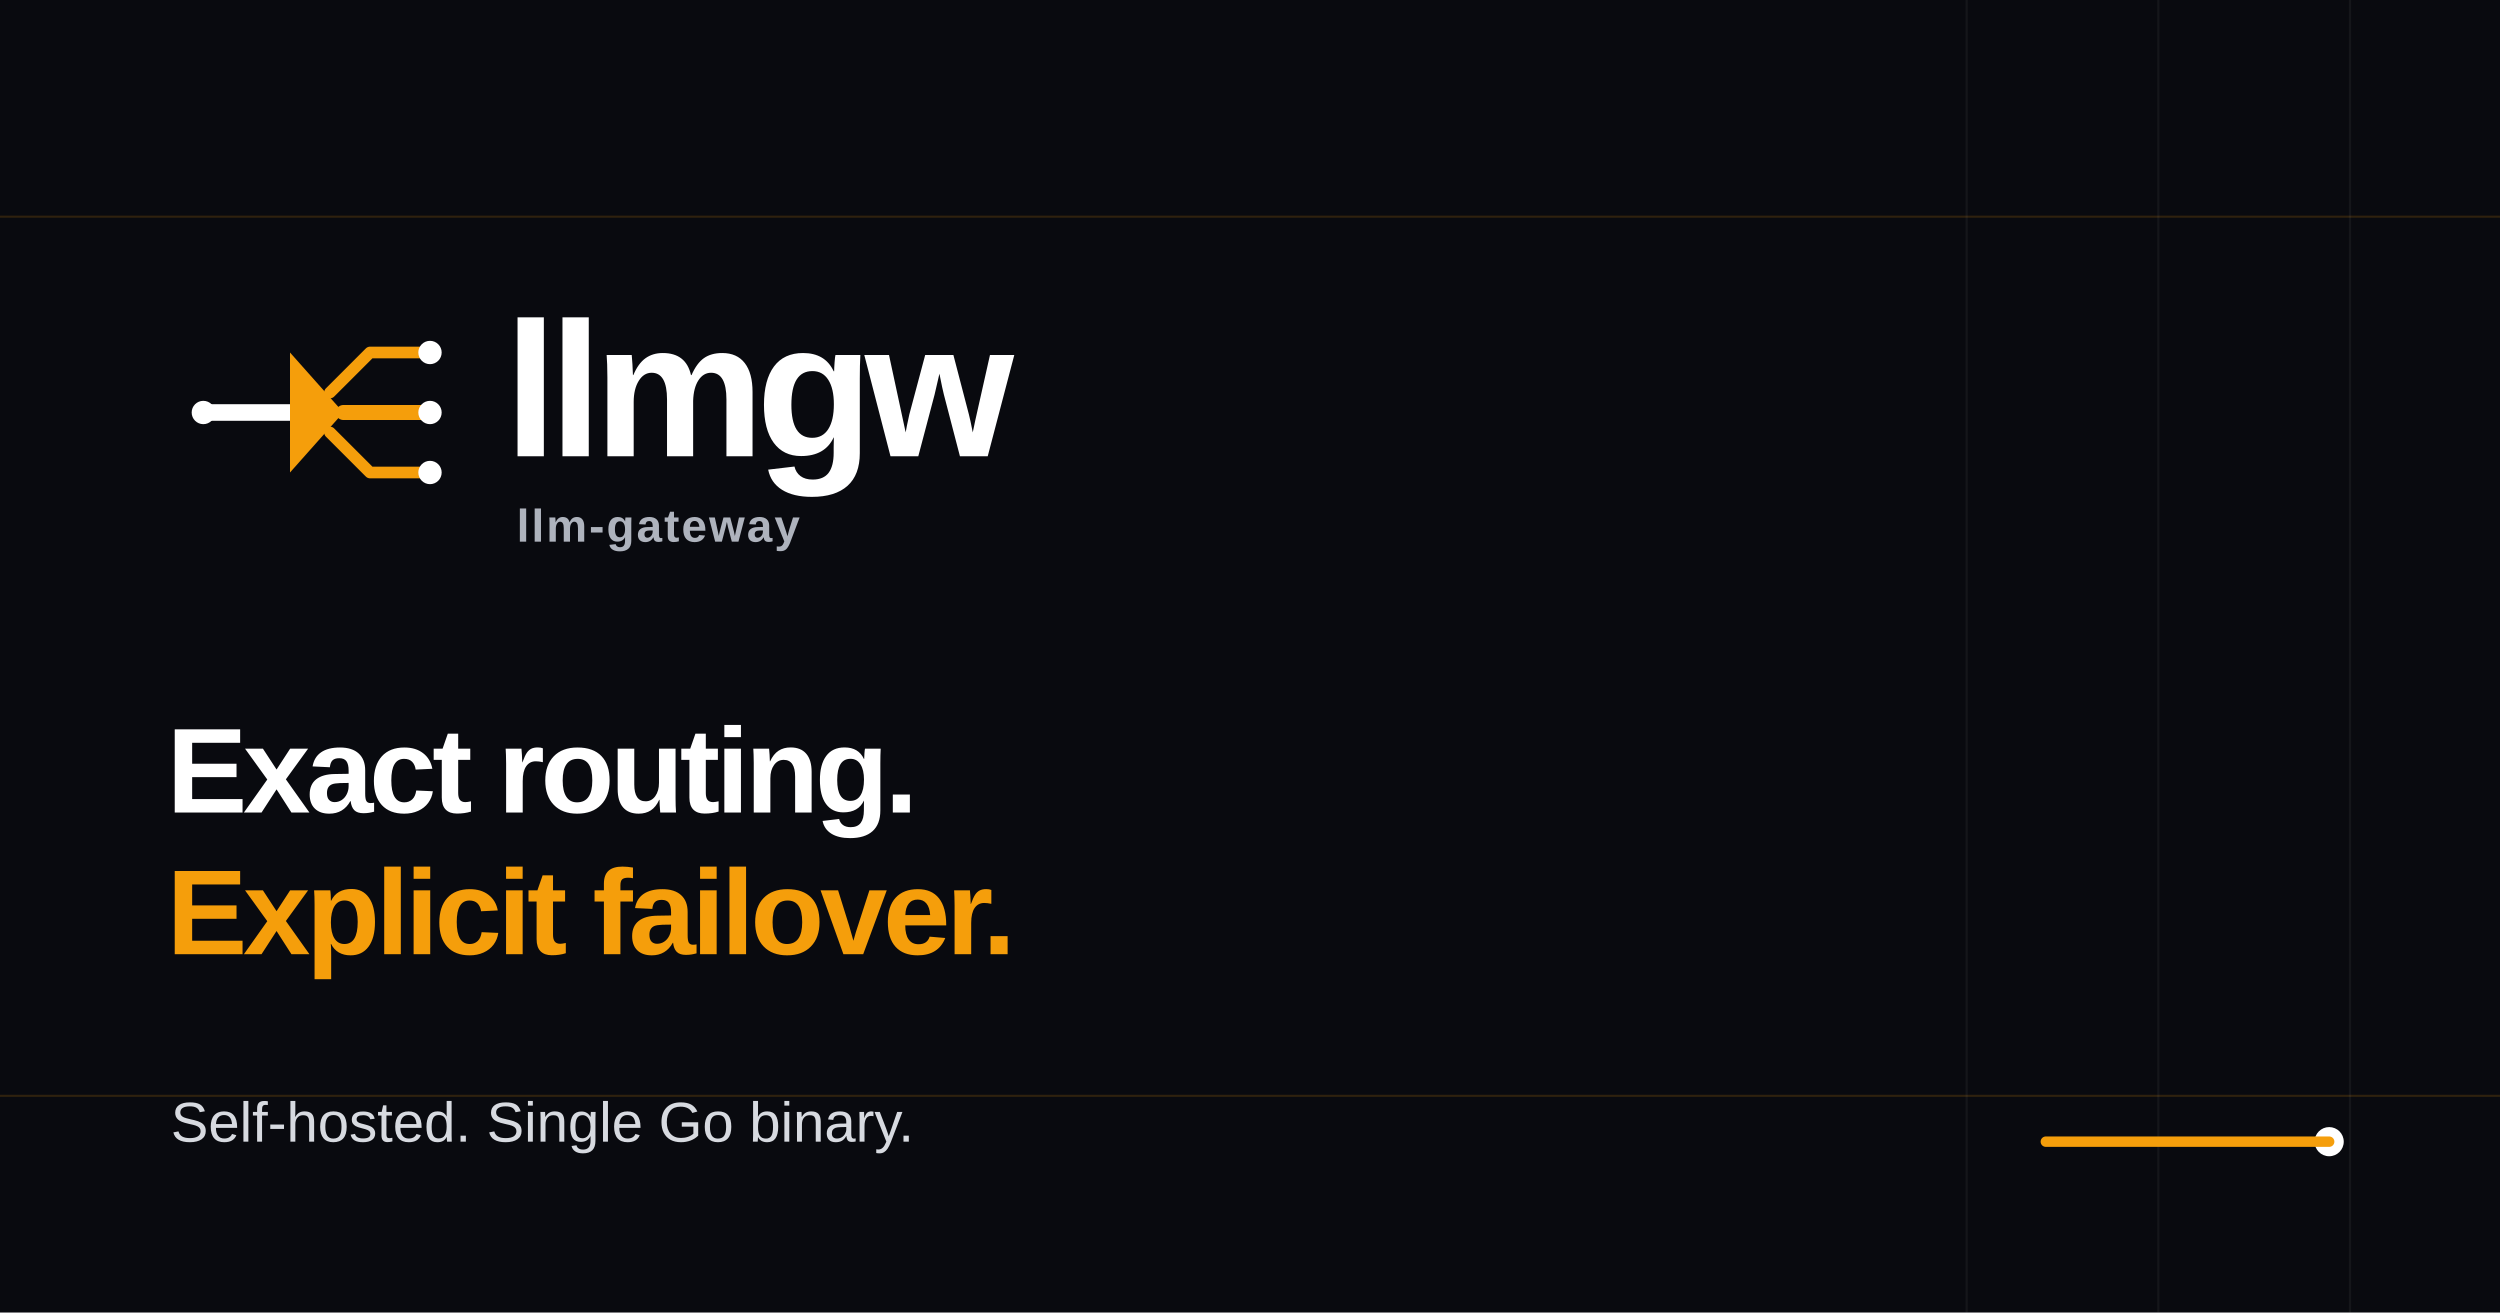
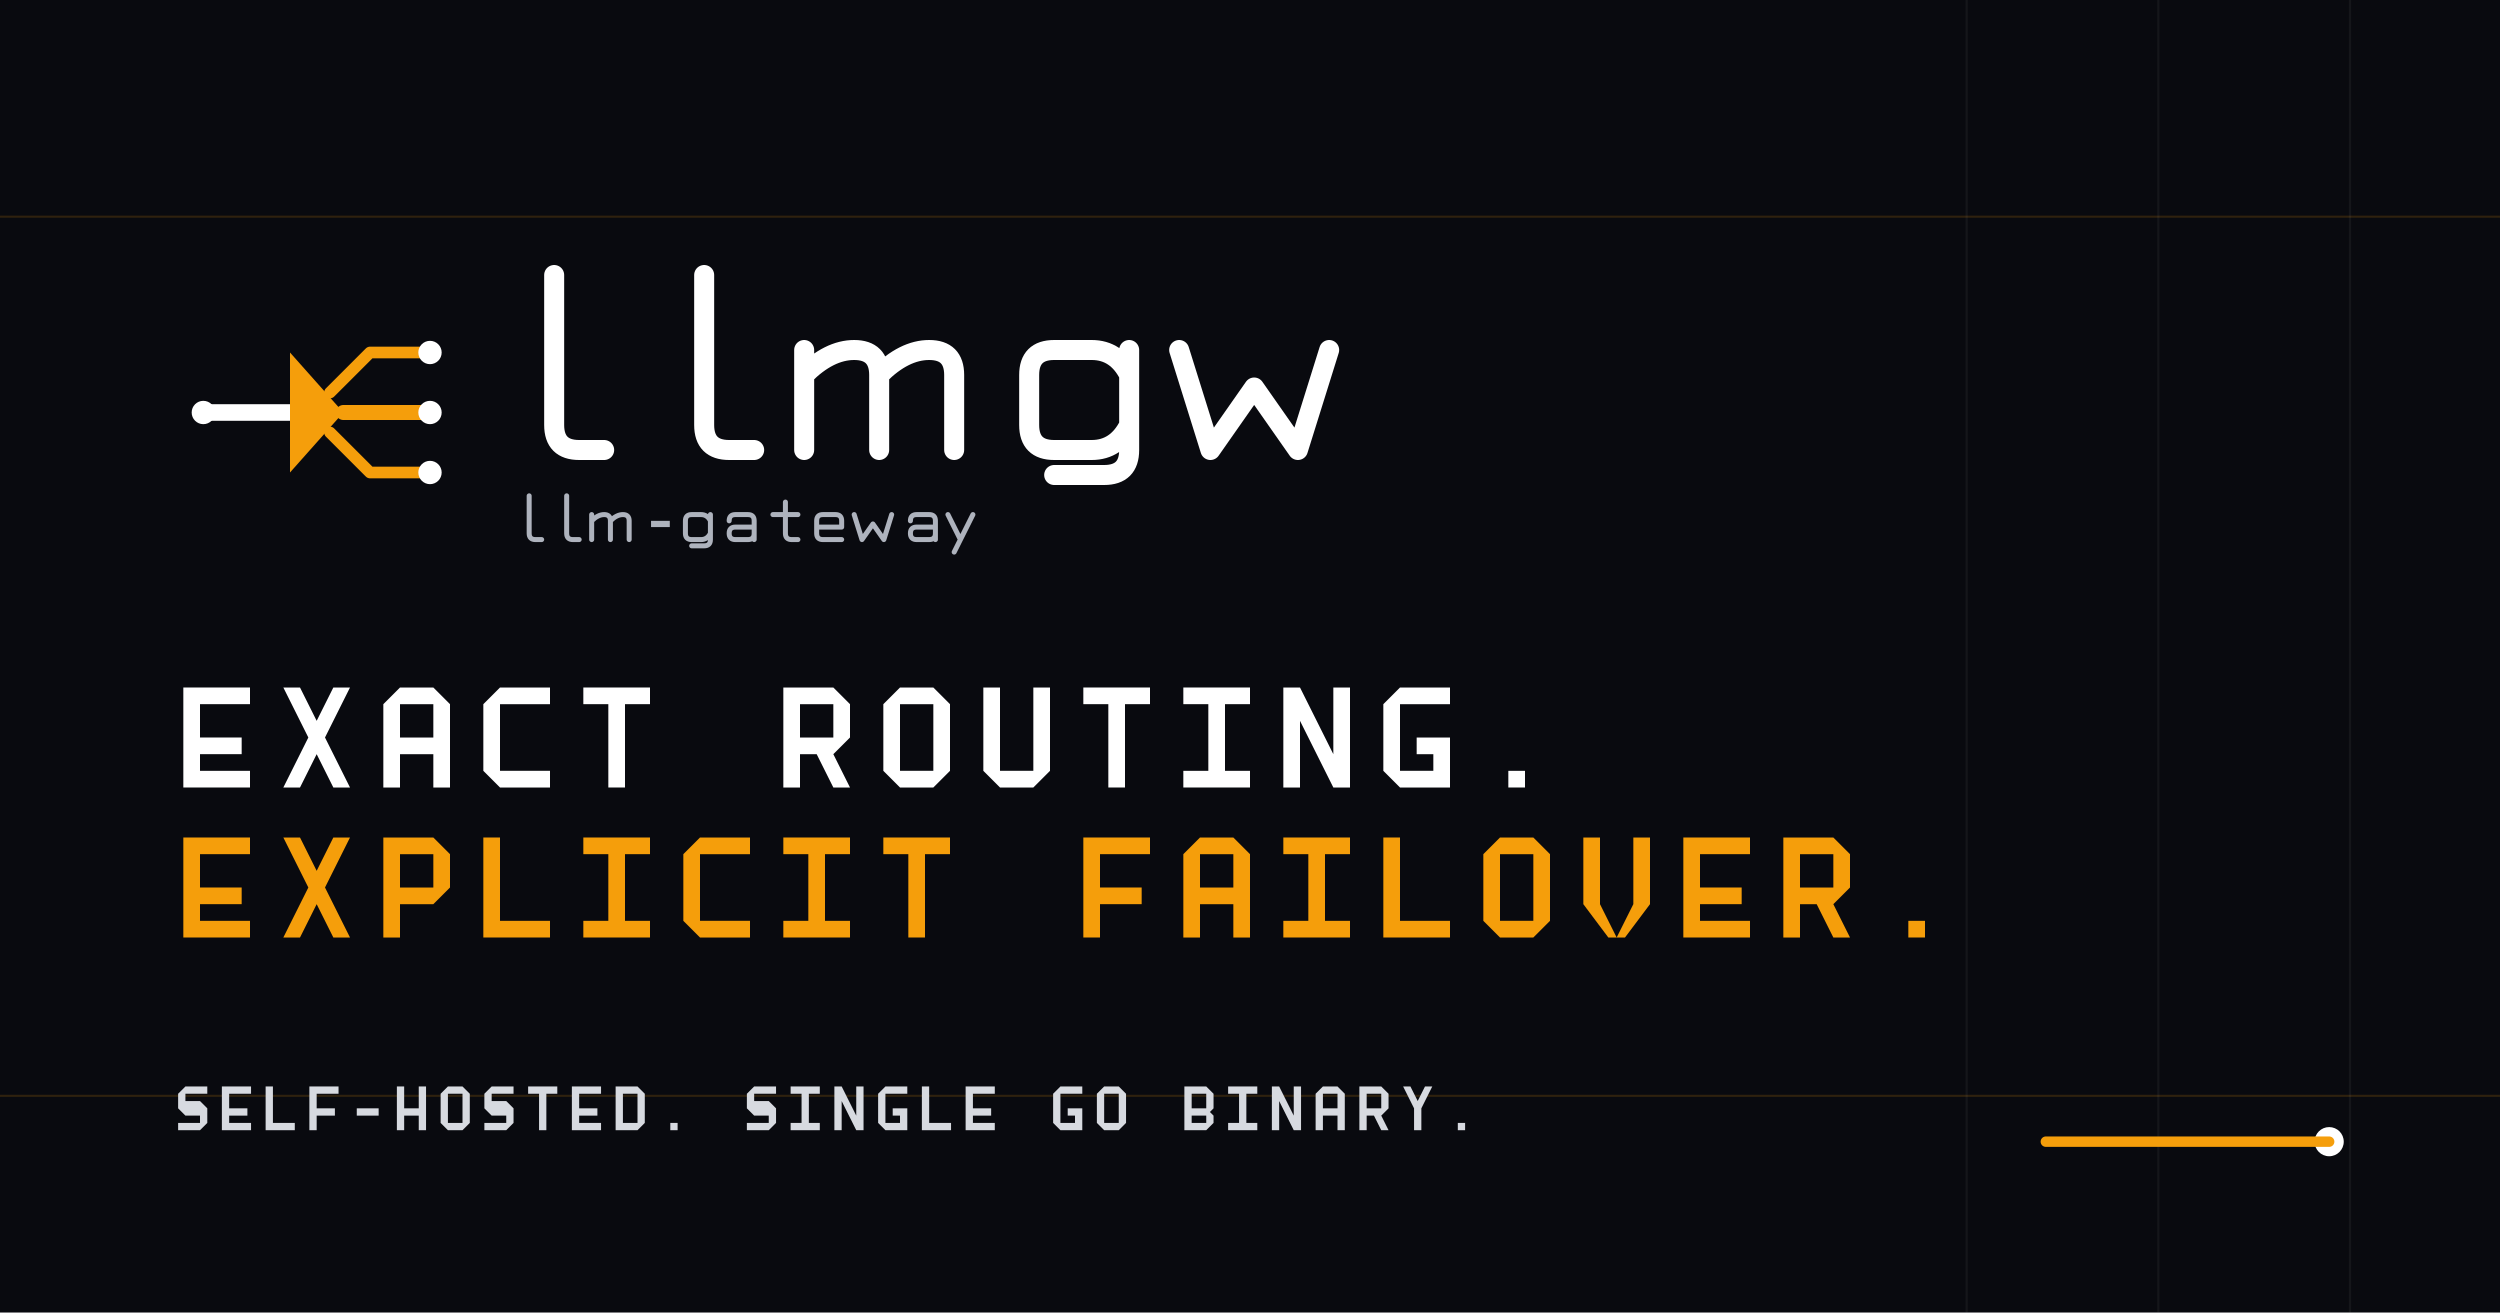
<svg xmlns="http://www.w3.org/2000/svg" width="1200" height="630" viewBox="0 0 1200 630" role="img" aria-labelledby="title description">
+   <defs>
+     <path id="g-A" d="M1 7V2L2 1H4L5 2V7H4V5H2V7ZM2 4H4V2H2Z" />
+     <path id="g-B" d="M1 1H4L5 2V4L4.5 4.5 5 5V6L4 7H1ZM2 2V4H4V2ZM2 5V6H4V5Z" />
+     <path id="g-C" d="M5 1H2L1 2V6L2 7H5V6H2V2H5Z" />
+     <path id="g-D" d="M1 1H4L5 2V6L4 7H1ZM2 2V6H4V2Z" />
+     <path id="g-E" d="M1 1H5V2H2V4H4.5V5H2V6H5V7H1Z" />
+     <path id="g-F" d="M1 1H5V2H2V4H4.5V5H2V7H1Z" />
+     <path id="g-G" d="M5 1H2L1 2V6L2 7H5V4H3V5H4V6H2V2H5Z" />
+     <path id="g-H" d="M1 1H2V4H4V1H5V7H4V5H2V7H1Z" />
+     <path id="g-I" d="M1 1H5V2H3.5V6H5V7H1V6H2.5V2H1Z" />
+     <path id="g-L" d="M1 1H2V6H5V7H1Z" />
+     <path id="g-M" d="M1 7V1H2L3 3 4 1H5V7H4V3L3 5 2 3V7Z" />
+     <path id="g-N" d="M1 7V1H2L4 5V1H5V7H4L2 3V7Z" />
+     <path id="g-O" d="M2 1H4L5 2V6L4 7H2L1 6V2ZM2 2V6H4V2Z" />
+     <path id="g-P" d="M1 7V1H4L5 2V4L4 5H2V7ZM2 2V4H4V2Z" />
+     <path id="g-R" d="M1 7V1H4L5 2V4L4 5 5 7H4L3 5H2V7ZM2 2V4H4V2Z" />
+     <path id="g-S" d="M5 1H2L1 2V4L2 5H4V6H1V7H4L5 6V4L4 3H2V2H5Z" />
+     <path id="g-T" d="M1 1H5V2H3.5V7H2.5V2H1Z" />
+     <path id="g-U" d="M1 1H2V6H4V1H5V6L4 7H2L1 6Z" />
+     <path id="g-V" d="M1 1H2V5L3 7 4 5V1H5V5L3.5 7H2.5L1 5Z" />
+     <path id="g-W" d="M1 1H2V5L2.5 4 3 6 3.5 4 4 5V1H5V7H4L3.5 6 3 7 2.5 6 2 7H1Z" />
+     <path id="g-X" d="M1 1H2L3 3 4 1H5L3.5 4 5 7H4L3 5 2 7H1L2.5 4Z" />
+     <path id="g-Y" d="M1 1H2L3 3 4 1H5L3.5 4V7H2.5V4Z" />
+     <path id="g-a" d="M5 7V4Q5 3 4 3H2Q1 3 1 4M5 5H2Q1 5 1 6T2 7H4Q5 7 5 6" fill="none" stroke="currentColor" stroke-width=".8" stroke-linecap="round" stroke-linejoin="round" />
+     <path id="g-e" d="M1 5H5V4Q5 3 4 3H2Q1 3 1 4V6Q1 7 2 7H5" fill="none" stroke="currentColor" stroke-width=".8" stroke-linecap="round" stroke-linejoin="round" />
+     <path id="g-g" d="M5 3V7Q5 8 4 8H2M5 4Q4.5 3 3.5 3H2Q1 3 1 4V6Q1 7 2 7H3.5Q4.5 7 5 6" fill="none" stroke="currentColor" stroke-width=".8" stroke-linecap="round" stroke-linejoin="round" />
+     <path id="g-l" d="M2 0V6Q2 7 3 7H4" fill="none" stroke="currentColor" stroke-width=".8" stroke-linecap="round" stroke-linejoin="round" />
+     <path id="g-m" d="M0 7V3M0 4Q1 3 2 3Q3 3 3 4V7M3 4Q4 3 5 3Q6 3 6 4V7" fill="none" stroke="currentColor" stroke-width=".8" stroke-linecap="round" stroke-linejoin="round" />
+     <path id="g-t" d="M3 1V6Q3 7 4 7H5M1 3H5" fill="none" stroke="currentColor" stroke-width=".8" stroke-linecap="round" stroke-linejoin="round" />
+     <path id="g-w" d="M0 3L1.25 7 3 4.5 4.75 7 6 3" fill="none" stroke="currentColor" stroke-width=".8" stroke-linecap="round" stroke-linejoin="round" />
+     <path id="g-y" d="M0 3L2 7M4 3L2 7 1 9" fill="none" stroke="currentColor" stroke-width=".8" stroke-linecap="round" stroke-linejoin="round" />
+     <path id="g-dot" d="M2.5 6H3.5V7H2.5Z" />
+     <path id="g-hyphen" d="M1.5 4H4.5V5H1.5Z" />
+   </defs>
  <rect width="1200" height="630" fill="#090A0F" />
  <path d="M0 104H1200M0 526H1200" stroke="#F59E0B" stroke-opacity=".16" />
  <path d="M944 0V630M1036 0V630M1128 0V630" stroke="#FFFFFF" stroke-opacity=".05" />
  <g transform="translate(72 118) scale(1.6)">
-     <path d="M16 50 L42 50" fill="none" stroke="#FFFFFF" stroke-width="5" stroke-linecap="round" />
+     <line x1="16" y1="50" x2="42" y2="50" stroke="#FFFFFF" stroke-width="5" stroke-linecap="round" />
    <circle cx="16" cy="50" r="3.5" fill="#FFFFFF" />
    <polygon points="42,32 58,50 42,68" fill="#F59E0B" />
    <path d="M54 44 L66 32 L84 32" fill="none" stroke="#F59E0B" stroke-width="3.5" stroke-linecap="round" stroke-linejoin="round" />
    <path d="M58 50 L84 50" fill="none" stroke="#F59E0B" stroke-width="4.5" stroke-linecap="round" />
    <path d="M54 56 L66 68 L84 68" fill="none" stroke="#F59E0B" stroke-width="3.5" stroke-linecap="round" stroke-linejoin="round" />
    <circle cx="84" cy="32" r="3.5" fill="#FFFFFF" />
    <circle cx="84" cy="50" r="3.5" fill="#FFFFFF" />
    <circle cx="84" cy="68" r="3.5" fill="#FFFFFF" />
  </g>
-   <text x="242" y="219" fill="#FFFFFF" font-family="Arial, Helvetica, sans-serif" font-size="92" font-weight="700" letter-spacing="-4">llmgw</text>
-   <text x="248" y="260" fill="#AEB3BD" font-family="Arial, Helvetica, sans-serif" font-size="22" font-weight="600" letter-spacing="1">llm-gateway</text>
-   <text x="80" y="390" fill="#FFFFFF" font-family="Arial, Helvetica, sans-serif" font-size="58" font-weight="700" letter-spacing="-2">Exact routing.</text>
-   <text x="80" y="458" fill="#F59E0B" font-family="Arial, Helvetica, sans-serif" font-size="58" font-weight="700" letter-spacing="-2">Explicit failover.</text>
-   <text x="82" y="548" fill="#D7DAE0" font-family="Arial, Helvetica, sans-serif" font-size="27">Self-hosted. Single Go binary.</text>
+   <g transform="translate(242 132) scale(12)" color="#FFFFFF" aria-label="llmgw">
+     <use href="#g-l" />
+     <use href="#g-l" x="6" />
+     <use href="#g-m" x="12" />
+     <use href="#g-g" x="20" />
+     <use href="#g-w" x="27" />
+   </g>
+   <g transform="translate(248 238) scale(3)" color="#AEB3BD" fill="#AEB3BD" aria-label="llm-gateway">
+     <use href="#g-l" />
+     <use href="#g-l" x="6" />
+     <use href="#g-m" x="12" />
+     <use href="#g-hyphen" x="20" />
+     <use href="#g-g" x="26" />
+     <use href="#g-a" x="33" />
+     <use href="#g-t" x="40" />
+     <use href="#g-e" x="47" />
+     <use href="#g-w" x="54" />
+     <use href="#g-a" x="62" />
+     <use href="#g-y" x="69" />
+   </g>
+   <g transform="translate(80 322) scale(8)" fill="#FFFFFF">
+     <use href="#g-E" />
+     <use href="#g-X" x="6" />
+     <use href="#g-A" x="12" />
+     <use href="#g-C" x="18" />
+     <use href="#g-T" x="24" />
+     <use href="#g-R" x="36" />
+     <use href="#g-O" x="42" />
+     <use href="#g-U" x="48" />
+     <use href="#g-T" x="54" />
+     <use href="#g-I" x="60" />
+     <use href="#g-N" x="66" />
+     <use href="#g-G" x="72" />
+     <use href="#g-dot" x="78" />
+   </g>
+   <g transform="translate(80 394) scale(8)" fill="#F59E0B">
+     <use href="#g-E" />
+     <use href="#g-X" x="6" />
+     <use href="#g-P" x="12" />
+     <use href="#g-L" x="18" />
+     <use href="#g-I" x="24" />
+     <use href="#g-C" x="30" />
+     <use href="#g-I" x="36" />
+     <use href="#g-T" x="42" />
+     <use href="#g-F" x="54" />
+     <use href="#g-A" x="60" />
+     <use href="#g-I" x="66" />
+     <use href="#g-L" x="72" />
+     <use href="#g-O" x="78" />
+     <use href="#g-V" x="84" />
+     <use href="#g-E" x="90" />
+     <use href="#g-R" x="96" />
+     <use href="#g-dot" x="102" />
+   </g>
+   <g transform="translate(82 518) scale(3.5)" fill="#D7DAE0">
+     <use href="#g-S" />
+     <use href="#g-E" x="6" />
+     <use href="#g-L" x="12" />
+     <use href="#g-F" x="18" />
+     <use href="#g-hyphen" x="24" />
+     <use href="#g-H" x="30" />
+     <use href="#g-O" x="36" />
+     <use href="#g-S" x="42" />
+     <use href="#g-T" x="48" />
+     <use href="#g-E" x="54" />
+     <use href="#g-D" x="60" />
+     <use href="#g-dot" x="66" />
+     <use href="#g-S" x="78" />
+     <use href="#g-I" x="84" />
+     <use href="#g-N" x="90" />
+     <use href="#g-G" x="96" />
+     <use href="#g-L" x="102" />
+     <use href="#g-E" x="108" />
+     <use href="#g-G" x="120" />
+     <use href="#g-O" x="126" />
+     <use href="#g-B" x="138" />
+     <use href="#g-I" x="144" />
+     <use href="#g-N" x="150" />
+     <use href="#g-A" x="156" />
+     <use href="#g-R" x="162" />
+     <use href="#g-Y" x="168" />
+     <use href="#g-dot" x="174" />
+   </g>
  <circle cx="1118" cy="548" r="7" fill="#FFFFFF" />
  <path d="M982 548H1118" stroke="#F59E0B" stroke-width="5" stroke-linecap="round" />
</svg>
